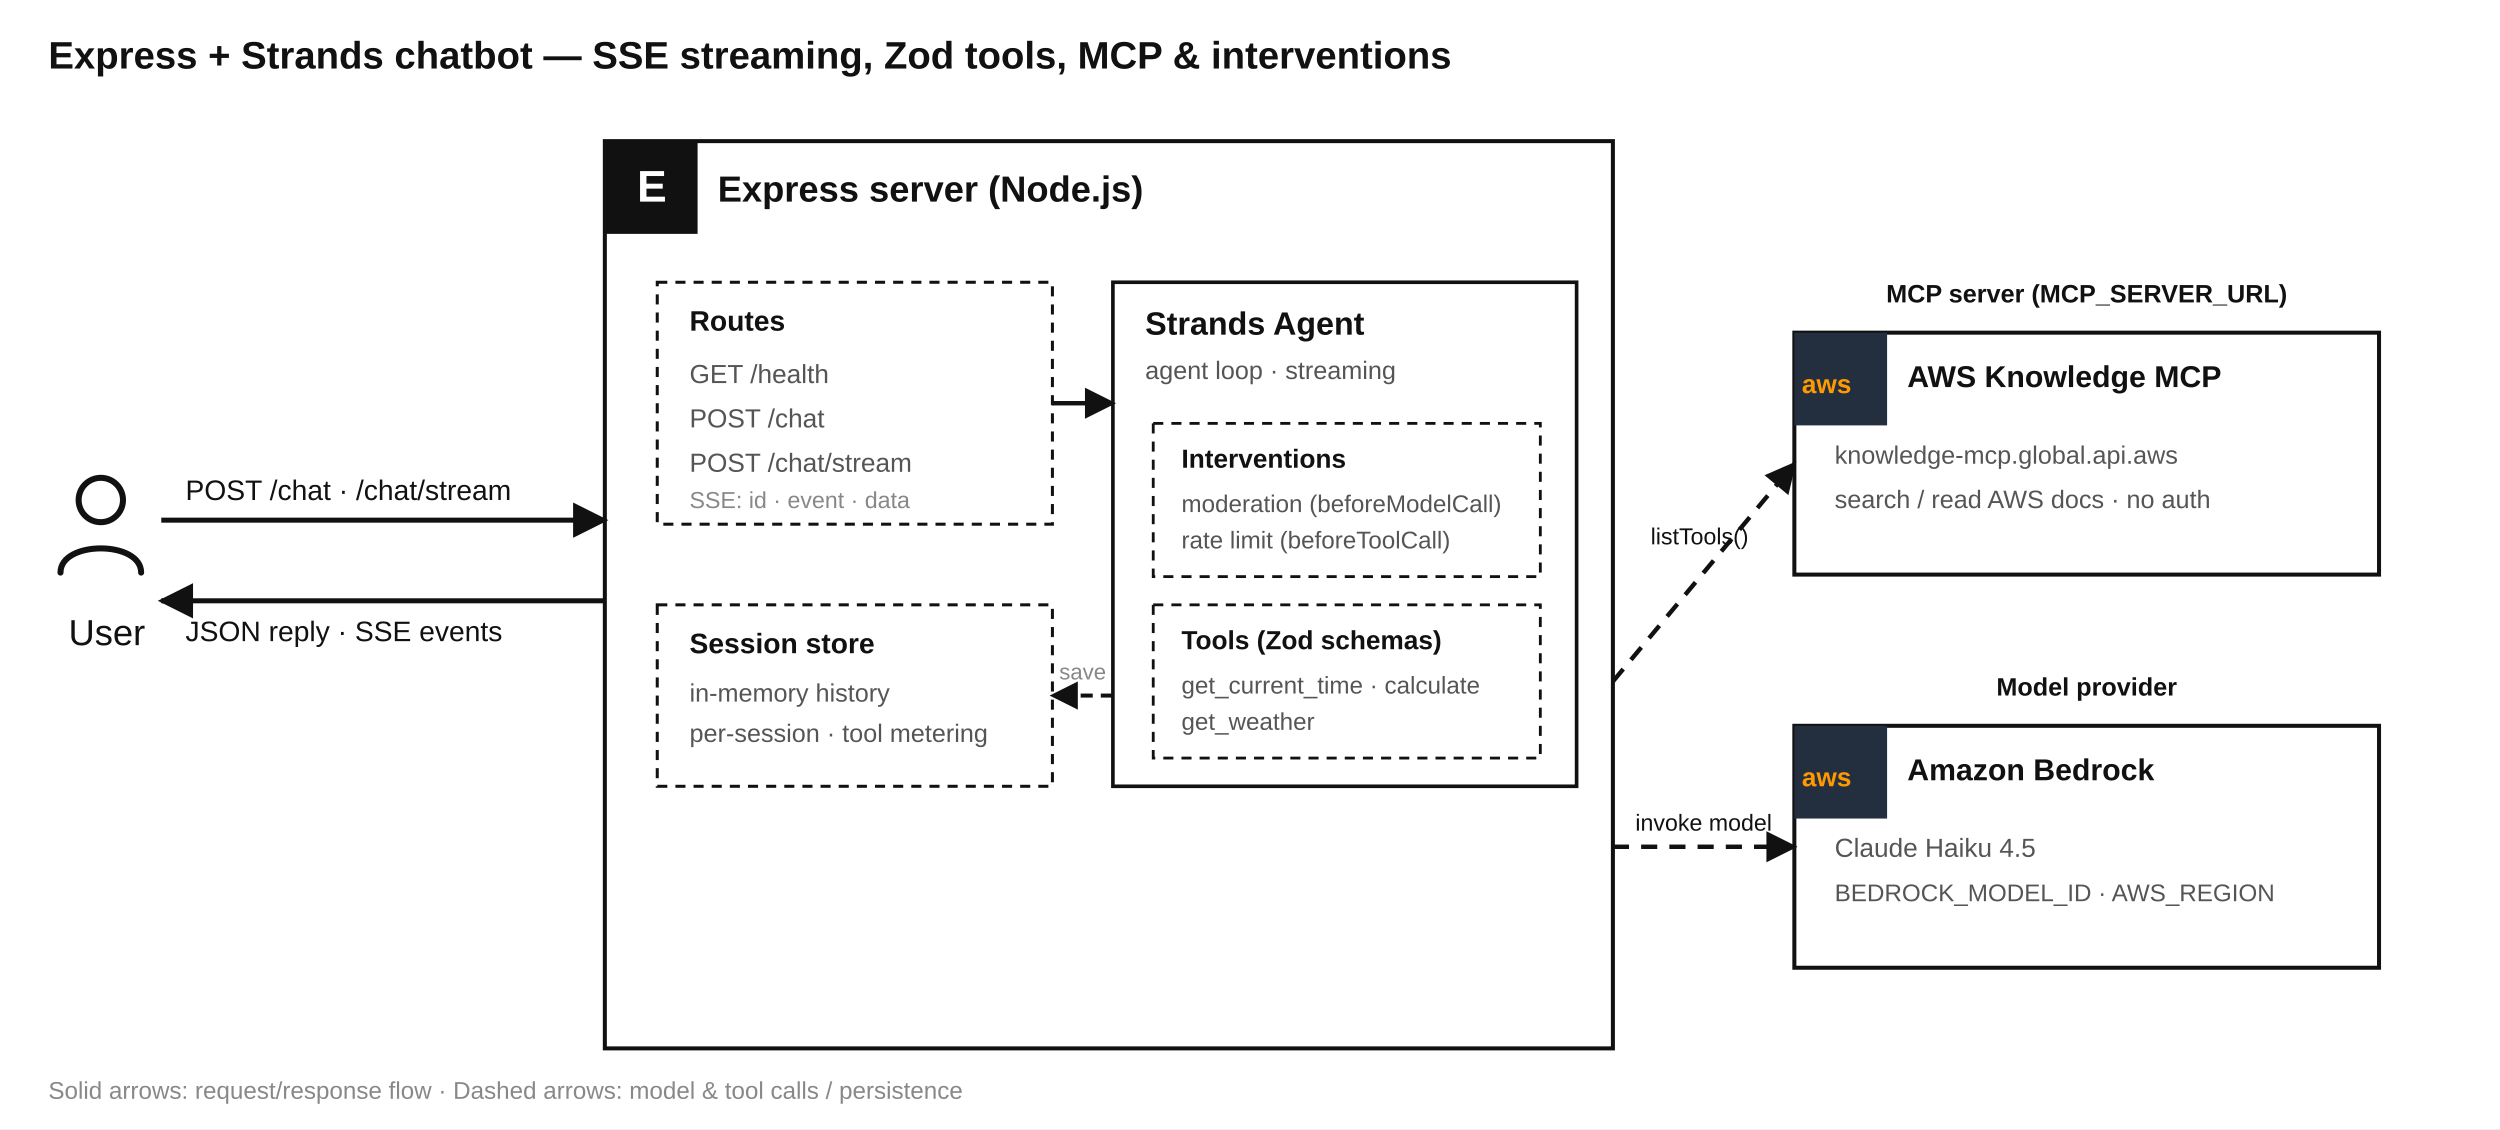
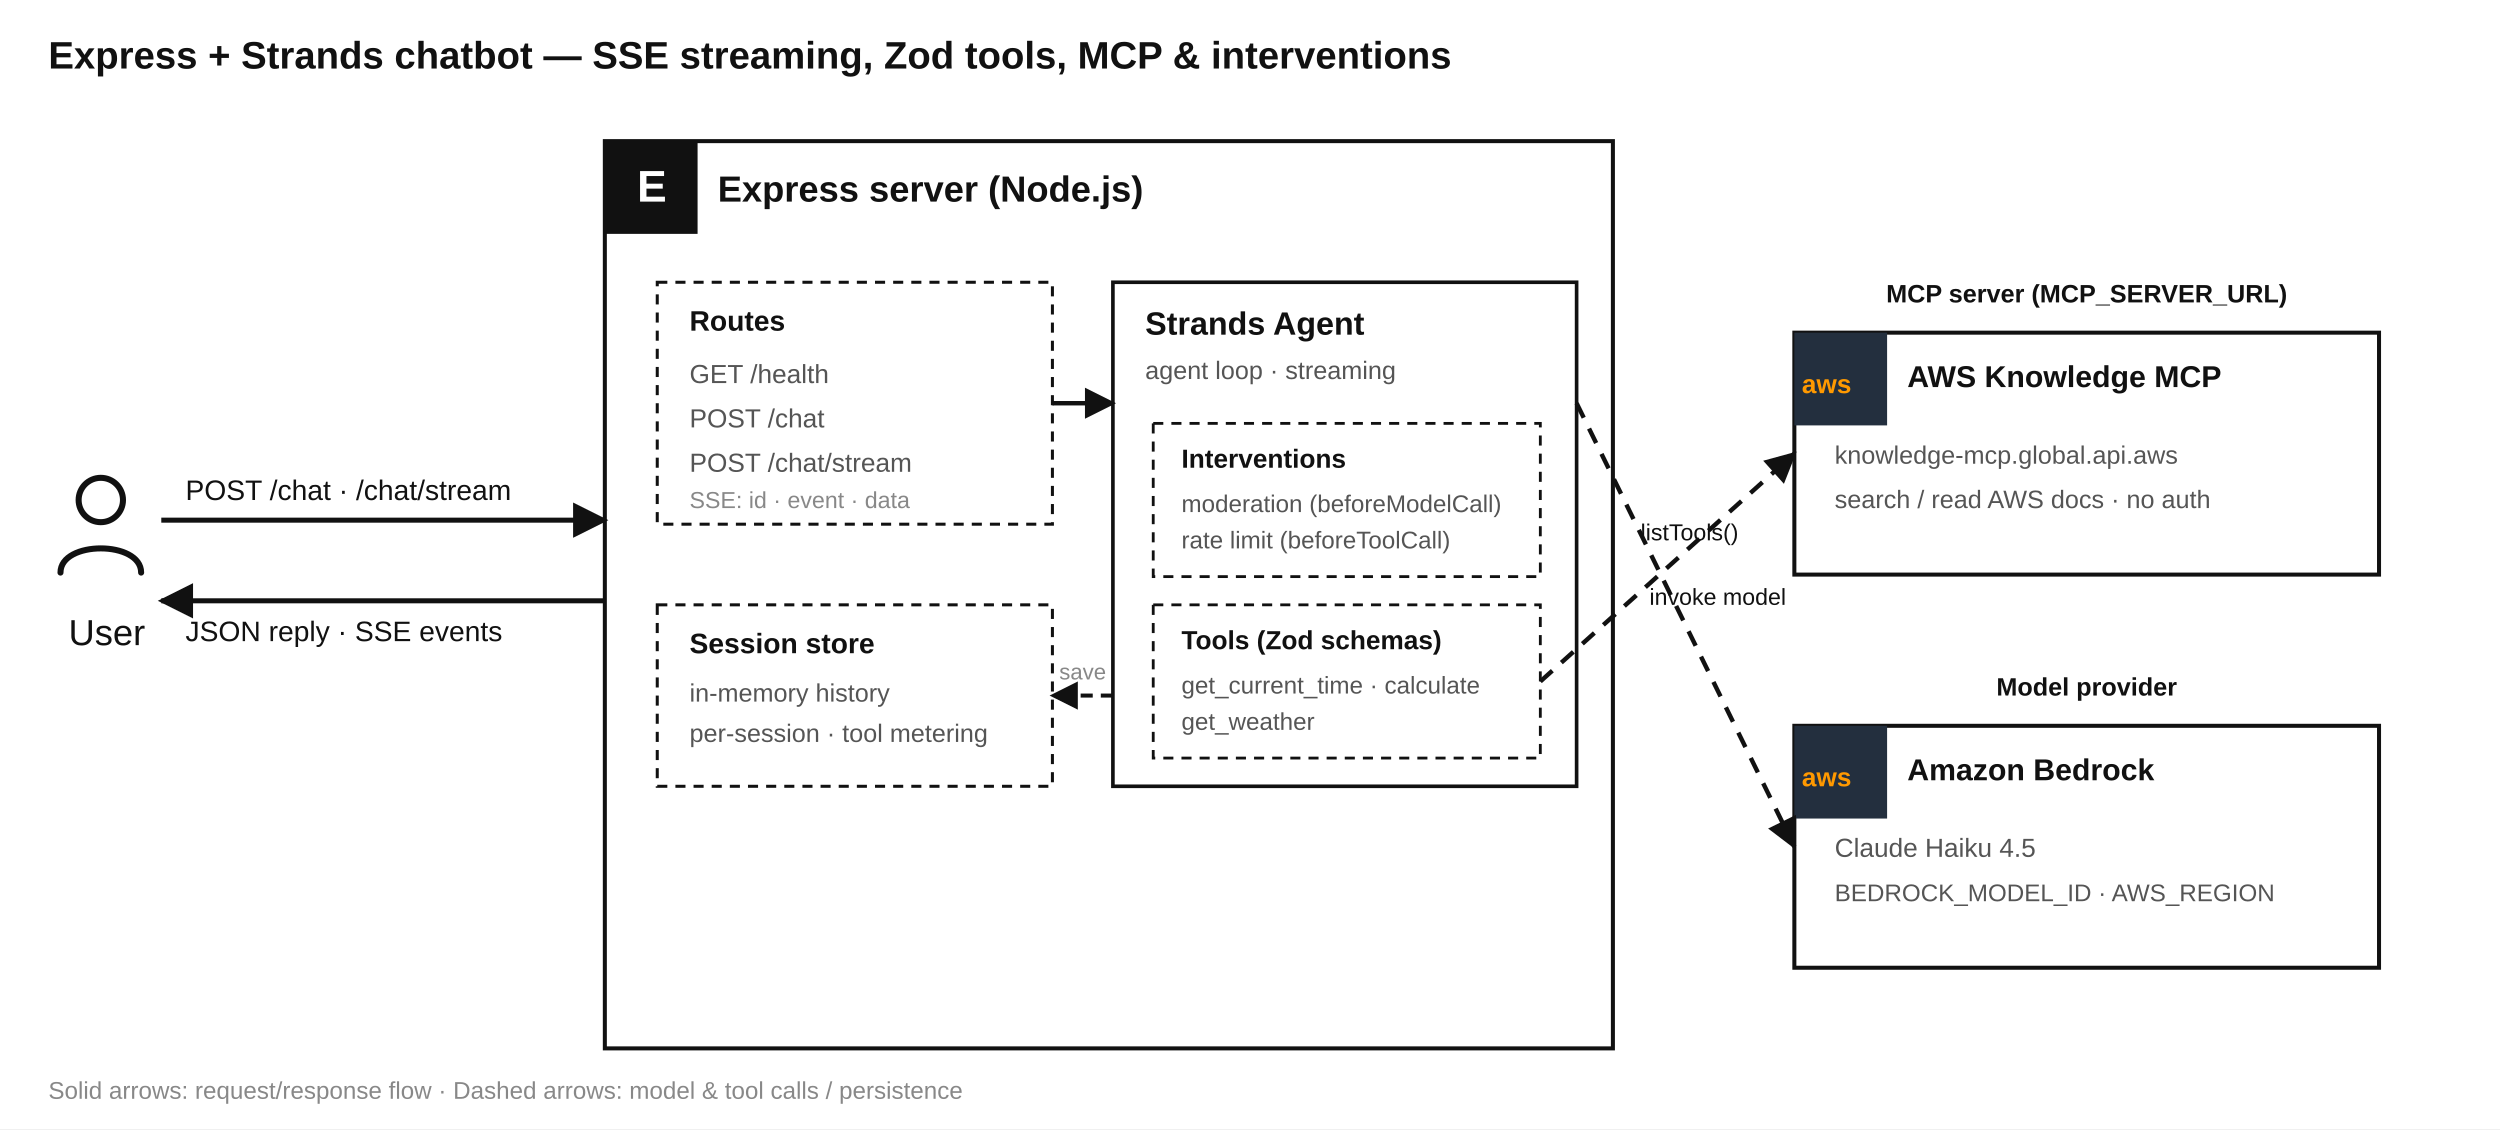
<svg xmlns="http://www.w3.org/2000/svg" viewBox="0 0 1240 560" font-family="Arial, Helvetica, sans-serif">
  <defs>
    <marker id="arrow" viewBox="0 0 10 10" refX="9" refY="5" markerWidth="7" markerHeight="7" orient="auto-start-reverse">
      <path d="M0 0 L10 5 L0 10 z" fill="#111" />
    </marker>
    <g id="user" fill="none" stroke="#111" stroke-width="3">
      <circle cx="26" cy="18" r="11" />
      <path d="M6 54 c0-16 40-16 40 0" stroke-linecap="round" />
    </g>
  </defs>
  <rect width="1240" height="560" fill="#ffffff" />
  <text x="24" y="34" font-size="19" font-weight="700" fill="#111">Express + Strands chatbot — SSE streaming, Zod tools, MCP &amp; interventions</text>
  <use href="#user" x="24" y="230" />
  <text x="34" y="320" font-size="18" fill="#111">User</text>
  <line x1="80" y1="258" x2="300" y2="258" stroke="#111" stroke-width="2.5" marker-end="url(#arrow)" />
  <text x="92" y="248" font-size="14" fill="#111">POST /chat · /chat/stream</text>
  <line x1="300" y1="298" x2="80" y2="298" stroke="#111" stroke-width="2.5" marker-end="url(#arrow)" />
  <text x="92" y="318" font-size="14" fill="#111">JSON reply · SSE events</text>
  <rect x="300" y="70" width="500" height="450" fill="none" stroke="#111" stroke-width="2" />
  <rect x="300" y="70" width="46" height="46" fill="#111" />
  <text x="316" y="100" font-size="22" font-weight="700" fill="#fff">E</text>
  <text x="356" y="100" font-size="18" font-weight="700" fill="#111">Express server (Node.js)</text>
  <rect x="326" y="140" width="196" height="120" fill="none" stroke="#111" stroke-width="1.5" stroke-dasharray="5 4" />
  <text x="342" y="164" font-size="14" font-weight="700" fill="#111">Routes</text>
  <text x="342" y="190" font-size="13" fill="#555">GET  /health</text>
  <text x="342" y="212" font-size="13" fill="#555">POST /chat</text>
  <text x="342" y="234" font-size="13" fill="#555">POST /chat/stream</text>
  <text x="342" y="252" font-size="11.5" fill="#888">SSE: id · event · data</text>
  <rect x="326" y="300" width="196" height="90" fill="none" stroke="#111" stroke-width="1.5" stroke-dasharray="5 4" />
  <text x="342" y="324" font-size="14" font-weight="700" fill="#111">Session store</text>
  <text x="342" y="348" font-size="12.5" fill="#555">in-memory history</text>
  <text x="342" y="368" font-size="12.5" fill="#555">per-session · tool metering</text>
  <rect x="552" y="140" width="230" height="250" fill="none" stroke="#111" stroke-width="1.8" />
  <text x="568" y="166" font-size="16" font-weight="700" fill="#111">Strands Agent</text>
  <text x="568" y="188" font-size="12.5" fill="#555">agent loop · streaming</text>
  <rect x="572" y="210" width="192" height="76" fill="none" stroke="#111" stroke-width="1.4" stroke-dasharray="5 4" />
  <text x="586" y="232" font-size="13" font-weight="700" fill="#111">Interventions</text>
  <text x="586" y="254" font-size="12" fill="#555">moderation (beforeModelCall)</text>
  <text x="586" y="272" font-size="12" fill="#555">rate limit (beforeToolCall)</text>
  <rect x="572" y="300" width="192" height="76" fill="none" stroke="#111" stroke-width="1.4" stroke-dasharray="5 4" />
  <text x="586" y="322" font-size="13" font-weight="700" fill="#111">Tools (Zod schemas)</text>
  <text x="586" y="344" font-size="12" fill="#555">get_current_time · calculate</text>
  <text x="586" y="362" font-size="12" fill="#555">get_weather</text>
  <line x1="522" y1="200" x2="552" y2="200" stroke="#111" stroke-width="2.2" marker-end="url(#arrow)" />
  <line x1="552" y1="345" x2="522" y2="345" stroke="#111" stroke-width="2" stroke-dasharray="6 4" marker-end="url(#arrow)" />
  <text x="537" y="337" font-size="11" fill="#888" text-anchor="middle">save</text>
  <text x="1035" y="150" font-size="12.5" font-weight="700" fill="#111" text-anchor="middle">MCP server (MCP_SERVER_URL)</text>
  <rect x="890" y="165" width="290" height="120" fill="none" stroke="#111" stroke-width="2" />
  <rect x="890" y="165" width="46" height="46" fill="#232f3e" />
  <text x="906" y="195" font-size="13" font-weight="700" fill="#ff9900" text-anchor="middle">aws</text>
  <text x="946" y="192" font-size="15" font-weight="700" fill="#111">AWS Knowledge MCP</text>
  <text x="910" y="230" font-size="12.5" fill="#555">knowledge-mcp.global.api.aws</text>
  <text x="910" y="252" font-size="12.5" fill="#555">search / read AWS docs · no auth</text>
-   <line x1="800" y1="338" x2="890" y2="230" stroke="#111" stroke-width="2.2" stroke-dasharray="8 6" marker-end="url(#arrow)" />
-   <text x="843" y="270" font-size="11.5" fill="#111" text-anchor="middle">listTools()</text>
+   <line x1="764" y1="338" x2="890" y2="225" stroke="#111" stroke-width="2.2" stroke-dasharray="8 6" marker-end="url(#arrow)" />
+   <text x="838" y="268" font-size="11.5" fill="#111" text-anchor="middle">listTools()</text>
  <text x="1035" y="345" font-size="12.5" font-weight="700" fill="#111" text-anchor="middle">Model provider</text>
  <rect x="890" y="360" width="290" height="120" fill="none" stroke="#111" stroke-width="2" />
  <rect x="890" y="360" width="46" height="46" fill="#232f3e" />
  <text x="906" y="390" font-size="13" font-weight="700" fill="#ff9900" text-anchor="middle">aws</text>
  <text x="946" y="387" font-size="15" font-weight="700" fill="#111">Amazon Bedrock</text>
  <text x="910" y="425" font-size="13" fill="#555">Claude Haiku 4.5</text>
  <text x="910" y="447" font-size="12" fill="#555">BEDROCK_MODEL_ID · AWS_REGION</text>
-   <line x1="800" y1="420" x2="890" y2="420" stroke="#111" stroke-width="2.2" stroke-dasharray="8 6" marker-end="url(#arrow)" />
-   <text x="845" y="412" font-size="11.5" fill="#111" text-anchor="middle">invoke model</text>
+   <line x1="782" y1="200" x2="890" y2="420" stroke="#111" stroke-width="2.2" stroke-dasharray="8 6" marker-end="url(#arrow)" />
+   <text x="852" y="300" font-size="11.5" fill="#111" text-anchor="middle">invoke model</text>
  <text x="24" y="545" font-size="12" fill="#888">Solid arrows: request/response flow · Dashed arrows: model &amp; tool calls / persistence</text>
</svg>
